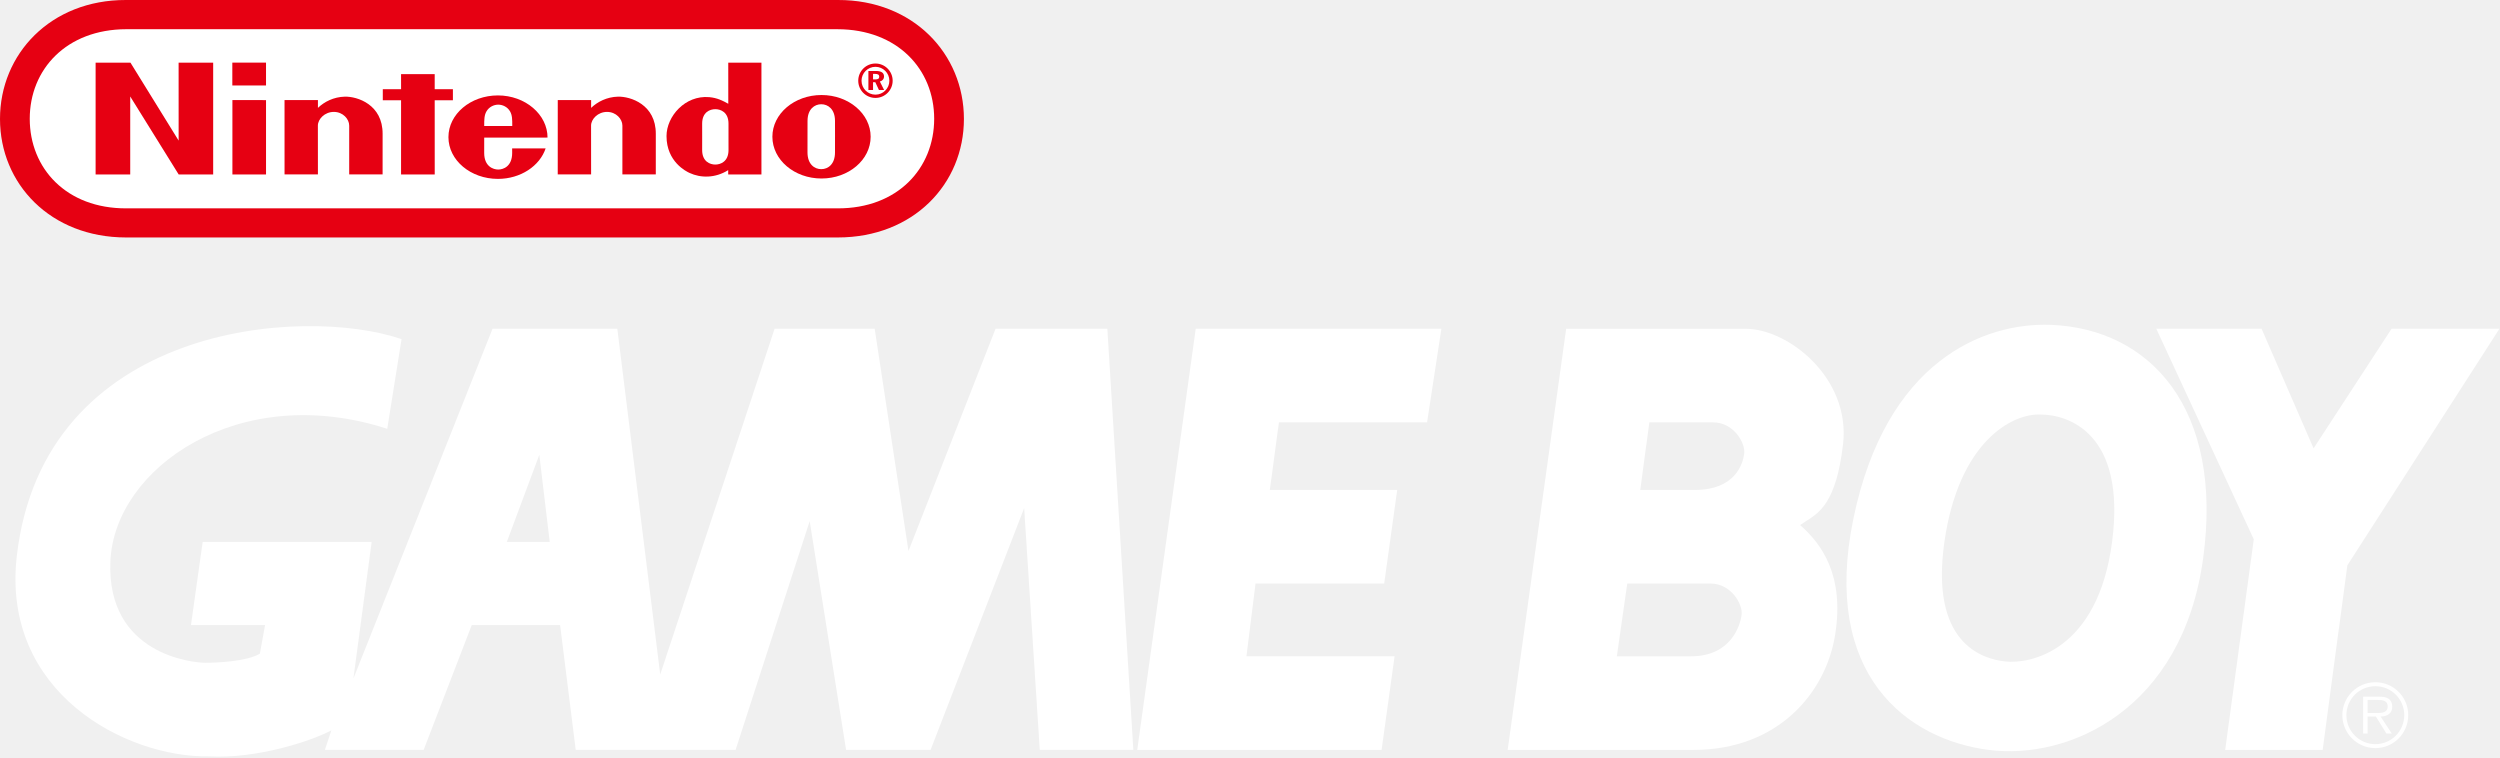
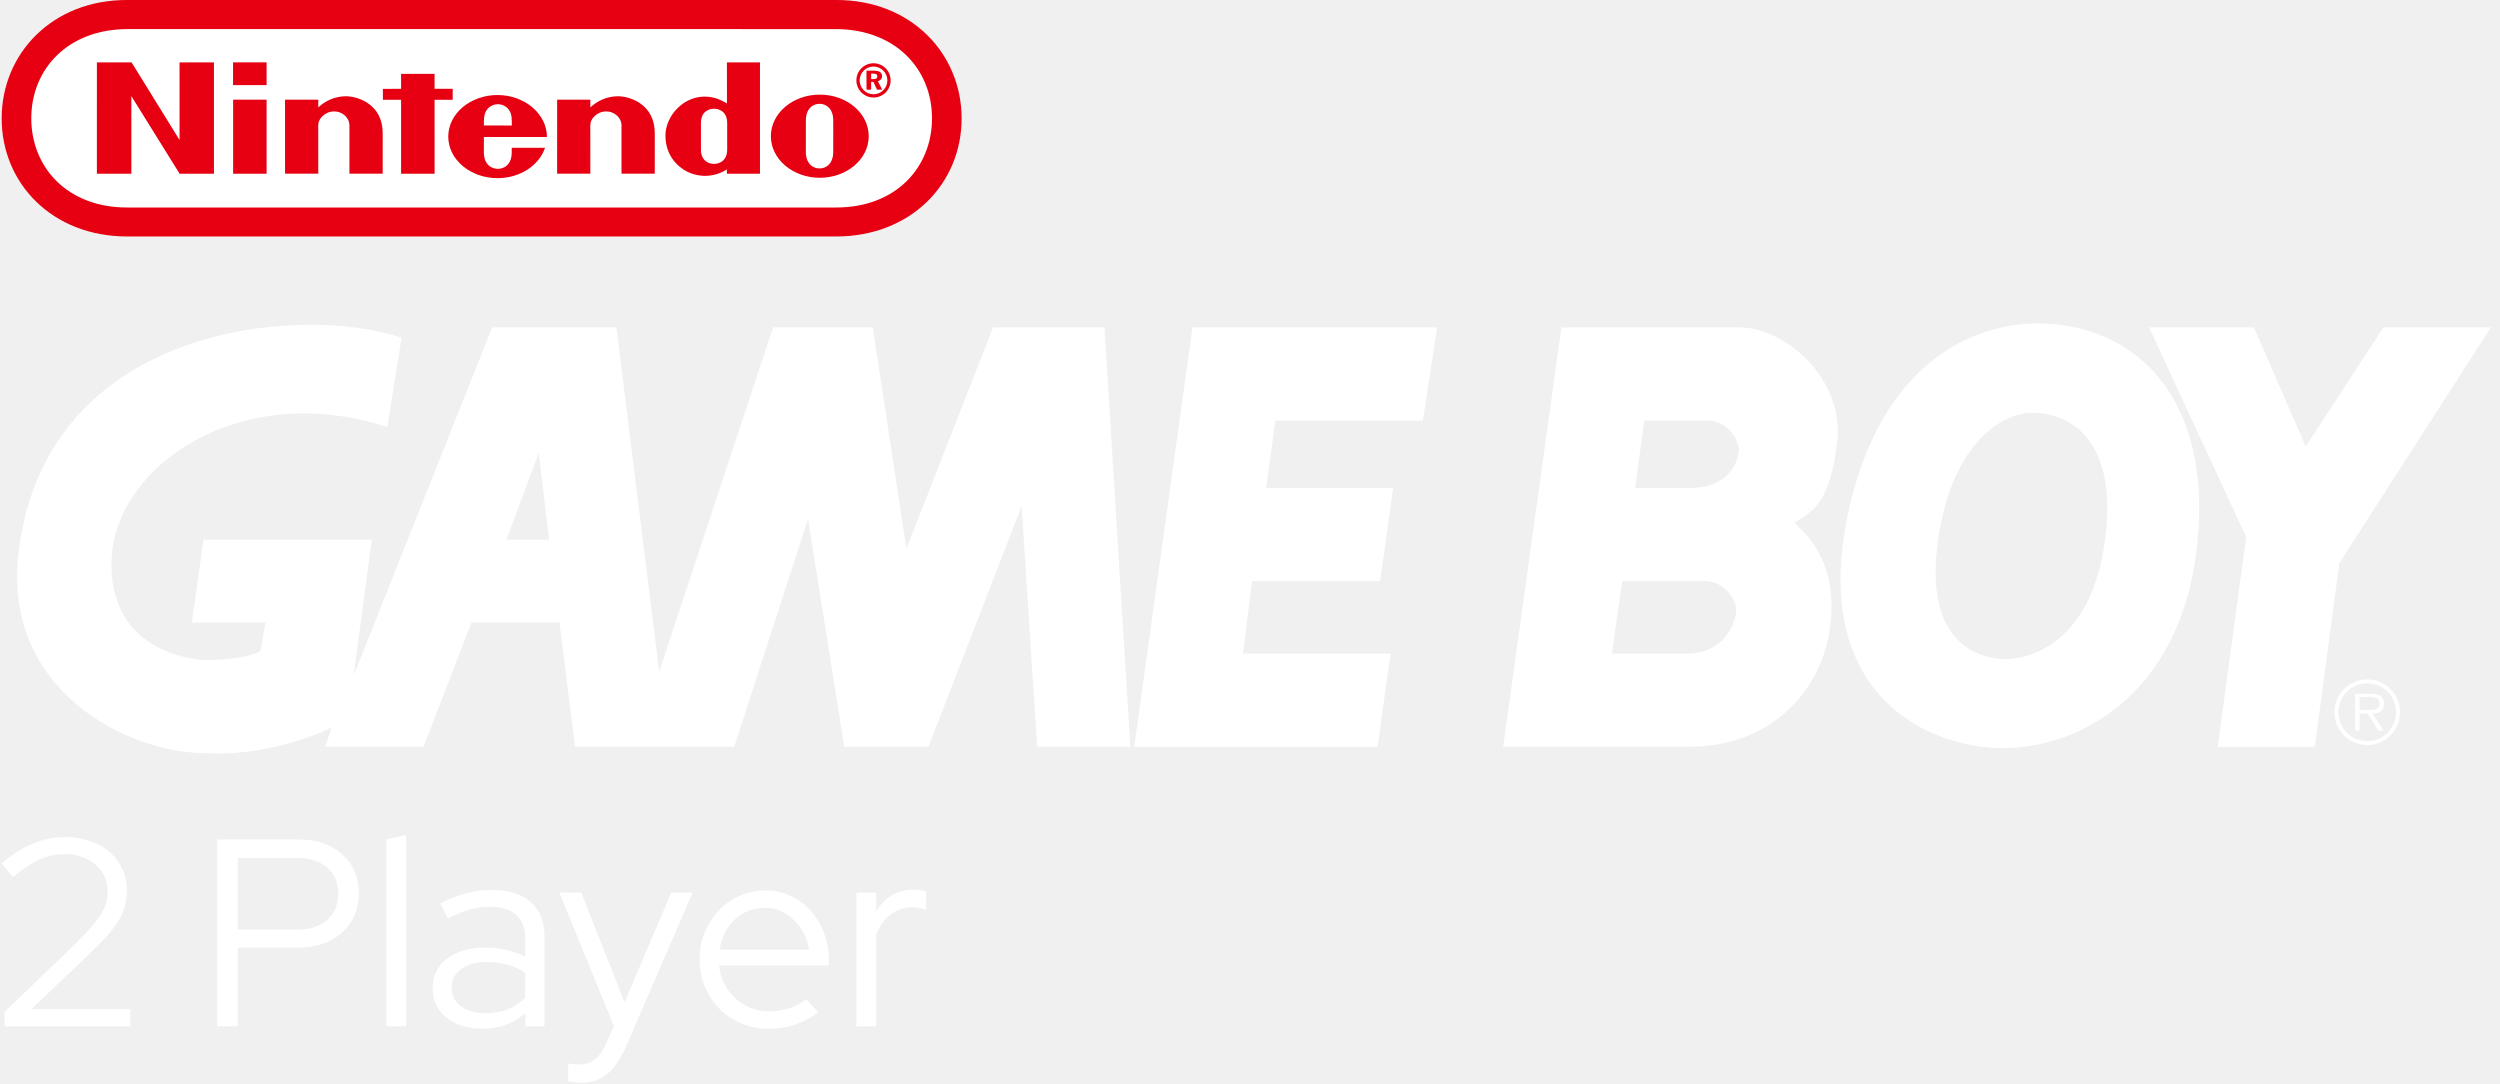
- <svg xmlns="http://www.w3.org/2000/svg" width="485" height="147" viewBox="0 0 485 147" fill="none">
-   <path d="M24.458 46.068C9.797 46.063 0 35.673 0 23.075C0 10.477 9.819 -0.032 24.436 7.41949e-05H162.564C177.181 -0.032 187 10.477 187 23.075C187 35.673 177.203 46.063 162.542 46.068H24.458Z" fill="#E60012" />
-   <path d="M24.503 5.667C12.896 5.689 5.771 13.447 5.771 23.045C5.771 32.641 12.851 40.464 24.503 40.421H162.497C174.149 40.461 181.231 32.641 181.231 23.045C181.231 13.45 174.107 5.692 162.5 5.669L24.503 5.667Z" fill="white" />
-   <path fill-rule="evenodd" clip-rule="evenodd" d="M166.5 15.66C166.5 13.817 167.995 12.322 169.838 12.322C171.68 12.322 173.175 13.817 173.175 15.66C173.175 17.503 171.68 18.997 169.838 18.997C167.995 18.997 166.5 17.503 166.5 15.66ZM169.837 18.362C171.327 18.362 172.537 17.152 172.537 15.662C172.537 14.17 171.327 12.963 169.837 12.963C168.347 12.963 167.138 14.172 167.138 15.662C167.138 17.152 168.347 18.362 169.837 18.362Z" fill="#E60012" />
-   <path fill-rule="evenodd" clip-rule="evenodd" d="M171.499 14.833C171.499 14.125 170.975 13.768 169.92 13.768H168.469V17.465H169.371V15.95H169.81L170.518 17.465H171.519L170.692 15.814C171.196 15.687 171.499 15.32 171.499 14.833ZM169.81 15.409H169.371V14.334H169.766C170.307 14.334 170.573 14.5 170.573 14.885C170.573 15.253 170.324 15.409 169.81 15.409Z" fill="#E60012" />
-   <path fill-rule="evenodd" clip-rule="evenodd" d="M99.361 29.668C99.361 28.859 99.356 28.794 99.356 28.794L105.852 28.789C104.717 32.194 101 34.705 96.599 34.705C91.295 34.705 86.996 31.081 86.996 26.609C86.996 22.136 91.295 18.511 96.599 18.511C101.904 18.511 106.222 22.216 106.222 26.688C106.222 26.696 93.937 26.691 93.937 26.691C93.937 26.691 93.932 28.879 93.932 29.668C93.932 32.306 95.698 32.892 96.661 32.892C97.625 32.892 99.361 32.306 99.361 29.668ZM94.369 21.617C93.954 22.337 93.927 23.182 93.937 24.446L99.378 24.448C99.388 23.184 99.371 22.34 98.956 21.617C98.447 20.729 97.511 20.307 96.662 20.301C96.663 20.301 96.663 20.301 96.664 20.301H96.661C96.662 20.301 96.662 20.301 96.662 20.301C95.814 20.307 94.878 20.729 94.369 21.617Z" fill="#E60012" />
-   <path d="M119.875 18.752C122.314 18.682 127.261 20.279 127.226 25.988C127.221 27.001 127.224 33.835 127.224 33.835H120.744C120.744 33.835 120.744 25.265 120.744 24.364C120.744 23.107 119.543 21.709 117.764 21.709C115.989 21.709 114.668 23.107 114.668 24.364C114.668 24.98 114.675 33.835 114.675 33.835H108.201L108.206 19.415L114.678 19.41C114.678 19.41 114.67 20.57 114.678 20.927C115.924 19.738 117.722 18.814 119.875 18.752L119.875 18.752Z" fill="#E60012" />
-   <path d="M66.876 18.752C69.315 18.682 74.261 20.279 74.227 25.988C74.222 27.001 74.224 33.835 74.224 33.835H67.745C67.745 33.835 67.745 25.265 67.745 24.364C67.745 23.107 66.543 21.709 64.765 21.709C62.989 21.709 61.668 23.107 61.668 24.364C61.668 24.98 61.676 33.835 61.676 33.835H55.202L55.199 19.415L61.678 19.41C61.678 19.41 61.671 20.57 61.678 20.927C62.925 19.738 64.72 18.814 66.876 18.752L66.876 18.752Z" fill="#E60012" />
-   <path fill-rule="evenodd" clip-rule="evenodd" d="M147.719 12.153H141.282H141.282C141.282 12.153 141.282 16.795 141.287 20.132C140.244 19.546 139.144 18.983 137.597 18.846C132.896 18.434 129.305 22.591 129.305 26.398C129.305 31.416 133.176 33.274 133.765 33.547C135.958 34.57 138.774 34.573 141.269 33.006C141.269 33.14 141.272 33.84 141.272 33.84H147.719V12.153ZM141.329 23.979V26.557H141.329C141.329 26.557 141.332 28.188 141.332 29.115C141.332 31.342 139.789 31.926 138.774 31.926C137.738 31.926 136.218 31.342 136.218 29.115C136.218 28.347 136.221 26.549 136.221 26.549C136.221 26.549 136.218 24.719 136.218 23.979C136.218 21.749 137.738 21.18 138.776 21.18C139.789 21.18 141.329 21.749 141.329 23.979Z" fill="#E60012" />
-   <path fill-rule="evenodd" clip-rule="evenodd" d="M149.842 26.532C149.842 22.059 154.108 18.434 159.373 18.434C164.637 18.434 168.904 22.059 168.904 26.532C168.904 31.005 164.637 34.63 159.373 34.63C154.111 34.63 149.842 31.005 149.842 26.532ZM161.99 29.569C161.99 28.695 161.993 26.515 161.993 26.515L161.995 26.522C161.989 26.052 161.99 24.895 161.99 24.009C161.99 23.806 161.99 23.616 161.99 23.453C161.99 21.163 160.627 20.222 159.326 20.222C158.027 20.222 156.661 21.163 156.661 23.453C156.661 24.327 156.656 26.46 156.656 26.46C156.656 26.46 156.654 28.695 156.654 29.569C156.654 31.869 158.017 32.817 159.326 32.817C160.632 32.817 161.99 31.869 161.99 29.569Z" fill="#E60012" />
-   <path d="M45.072 16.581V12.148H51.608V16.581H45.072Z" fill="#E60012" />
-   <path d="M45.087 33.84V19.417L51.609 19.42V33.84L45.087 33.84Z" fill="#E60012" />
-   <path d="M77.805 33.84L77.808 19.447H74.262V17.306L77.81 17.304L77.805 14.383H84.332V17.302H87.863V19.447H84.332L84.337 33.84L77.805 33.84Z" fill="#E60012" />
-   <path d="M18.548 33.84L18.55 12.153H25.308L34.655 27.277L34.65 12.153H41.355V33.84H34.66L25.263 18.717V33.84H18.548Z" fill="#E60012" />
-   <path d="M418.322 63.779H438.746L448.835 86.982L463.964 63.779H484.887L455.386 109.675L450.596 145.484H431.685L437.233 104.626L418.322 63.779Z" fill="white" />
-   <path d="M268.028 145.484L270.55 127.32H241.808L243.572 113.205H268.533L271.058 95.049H246.347L248.113 81.934H276.853L279.629 63.779H231.972L220.624 145.484H268.028Z" fill="white" />
-   <path fill-rule="evenodd" clip-rule="evenodd" d="M108.662 121.269H91.516L82.188 145.477H63.023L64.282 141.693C60.501 143.711 49.909 147.243 40.578 146.738C24.441 146.988 0.233 134.379 3.258 107.903C8.4 62.905 58.735 59.236 77.901 65.791L75.125 83.19C46.379 73.861 22.171 90.755 21.415 108.91C20.66 127.067 37.553 128.579 39.823 128.579C42.092 128.579 47.891 128.326 50.413 126.815L51.423 121.268H37.048L39.319 105.129H72.1L68.569 131.605L95.551 63.776H119.759L128.082 130.851L150.271 63.776H169.687L176.244 106.894L193.138 63.776H214.825L219.869 145.477H201.714L198.687 98.575L180.532 145.477H164.141L157.079 101.096L142.705 145.477H111.69L108.662 121.269ZM104.627 88.237L98.323 105.13H106.646L104.627 88.237Z" fill="white" />
-   <path fill-rule="evenodd" clip-rule="evenodd" d="M359.564 100.597C365.868 70.083 384.78 62.518 397.894 63.023C417.056 63.781 431.433 79.16 427.397 108.412C423.363 137.663 401.425 147.497 385.788 145.48C370.154 143.463 353.261 131.107 359.564 100.597ZM409.743 105.133C412.518 83.954 401.171 80.423 395.876 80.423C390.325 80.17 379.987 85.718 377.214 105.133C374.44 124.551 384.273 127.826 389.066 128.331C393.857 128.837 406.969 126.315 409.743 105.133Z" fill="white" />
-   <path fill-rule="evenodd" clip-rule="evenodd" d="M303.836 63.782L292.489 145.482L328.548 145.481C344.939 145.481 354.269 134.388 356.036 123.038C357.8 111.691 353.514 105.638 349.225 101.858C349.588 101.595 349.971 101.353 350.368 101.103C353.01 99.437 356.233 97.406 357.548 86.224C359.06 73.364 346.958 63.782 338.634 63.782H303.836ZM318.207 95.05H328.799C336.617 95.05 338.13 90.006 338.379 87.99C338.632 85.972 336.364 81.937 332.33 81.937H319.974L318.207 95.05ZM313.669 127.325H328.044C335.858 127.325 337.624 121.275 337.874 119.256C338.128 117.239 335.858 113.206 331.824 113.206H315.688L313.669 127.325Z" fill="white" />
-   <path d="M460.825 133.123C457.714 133.123 455.202 135.631 455.202 138.727C455.202 141.856 457.712 144.366 460.825 144.366C463.92 144.366 466.428 141.856 466.428 138.727C466.426 135.63 463.916 133.123 460.825 133.123V132.352C464.351 132.352 467.198 135.213 467.198 138.727C467.198 142.274 464.351 145.134 460.825 145.134C457.277 145.133 454.417 142.274 454.417 138.727C454.417 135.212 457.277 132.353 460.825 132.353V133.123V133.123Z" fill="white" />
-   <path d="M459.312 135.793H461.354C462.242 135.793 463.209 135.925 463.209 137.031C463.209 138.485 461.655 138.32 460.65 138.32L459.312 138.318V139.006H460.921L462.961 142.302H463.998L461.839 139.006C463.111 138.973 464.097 138.455 464.097 137.049C464.097 136.445 463.831 135.811 463.296 135.508C462.761 135.191 462.157 135.158 461.554 135.158H458.446V142.3H459.313V135.793H459.312Z" fill="white" />
+ <svg xmlns="http://www.w3.org/2000/svg" width="487" height="211" viewBox="0 0 487 211" fill="none">
+   <path d="M24.782 46.068C10.121 46.063 0.324 35.673 0.324 23.075C0.324 10.477 10.143 -0.032 24.76 7.41949e-05H162.888C177.505 -0.032 187.324 10.477 187.324 23.075C187.324 35.673 177.527 46.063 162.866 46.068H24.782Z" fill="#E60012" />
+   <path d="M24.827 5.667C13.22 5.689 6.095 13.447 6.095 23.045C6.095 32.641 13.175 40.464 24.827 40.421H162.821C174.473 40.461 181.555 32.641 181.555 23.045C181.555 13.45 174.43 5.692 162.823 5.669L24.827 5.667Z" fill="white" />
+   <path fill-rule="evenodd" clip-rule="evenodd" d="M166.824 15.66C166.824 13.817 168.319 12.322 170.162 12.322C172.004 12.322 173.499 13.817 173.499 15.66C173.499 17.503 172.004 18.997 170.162 18.997C168.319 18.997 166.824 17.503 166.824 15.66ZM170.161 18.362C171.651 18.362 172.861 17.152 172.861 15.662C172.861 14.17 171.651 12.963 170.161 12.963C168.671 12.963 167.462 14.172 167.462 15.662C167.462 17.152 168.671 18.362 170.161 18.362Z" fill="#E60012" />
+   <path fill-rule="evenodd" clip-rule="evenodd" d="M171.823 14.833C171.823 14.125 171.299 13.768 170.244 13.768H168.793V17.465H169.695V15.95H170.134L170.842 17.465H171.843L171.016 15.814C171.52 15.687 171.823 15.32 171.823 14.833ZM170.135 15.409H169.695V14.334H170.09C170.631 14.334 170.897 14.5 170.897 14.885C170.897 15.253 170.649 15.409 170.135 15.409Z" fill="#E60012" />
+   <path fill-rule="evenodd" clip-rule="evenodd" d="M99.685 29.668C99.685 28.859 99.68 28.794 99.68 28.794L106.176 28.789C105.041 32.194 101.324 34.705 96.923 34.705C91.619 34.705 87.32 31.081 87.32 26.609C87.32 22.136 91.619 18.511 96.923 18.511C102.228 18.511 106.546 22.216 106.546 26.688C106.546 26.696 94.261 26.691 94.261 26.691C94.261 26.691 94.256 28.879 94.256 29.668C94.256 32.306 96.022 32.892 96.985 32.892C97.949 32.892 99.685 32.306 99.685 29.668ZM94.693 21.617C94.278 22.337 94.251 23.182 94.261 24.446L99.702 24.448C99.712 23.184 99.695 22.34 99.28 21.617C98.771 20.729 97.835 20.307 96.987 20.301C96.987 20.301 96.987 20.301 96.988 20.301H96.985C96.986 20.301 96.986 20.301 96.987 20.301C96.138 20.307 95.202 20.729 94.693 21.617Z" fill="#E60012" />
+   <path d="M120.199 18.752C122.638 18.682 127.585 20.279 127.55 25.988C127.545 27.001 127.547 33.835 127.547 33.835H121.068C121.068 33.835 121.068 25.265 121.068 24.364C121.068 23.107 119.867 21.709 118.088 21.709C116.313 21.709 114.992 23.107 114.992 24.364C114.992 24.98 114.999 33.835 114.999 33.835H108.525L108.53 19.415L115.002 19.41C115.002 19.41 114.994 20.57 115.002 20.927C116.248 19.738 118.046 18.814 120.199 18.752L120.199 18.752Z" fill="#E60012" />
+   <path d="M67.2 18.752C69.639 18.682 74.585 20.279 74.551 25.988C74.546 27.001 74.548 33.835 74.548 33.835H68.069C68.069 33.835 68.069 25.265 68.069 24.364C68.069 23.107 66.867 21.709 65.089 21.709C63.313 21.709 61.992 23.107 61.992 24.364C61.992 24.98 62 33.835 62 33.835H55.526L55.523 19.415L62.002 19.41C62.002 19.41 61.995 20.57 62.002 20.927C63.249 19.738 65.044 18.814 67.2 18.752L67.2 18.752Z" fill="#E60012" />
+   <path fill-rule="evenodd" clip-rule="evenodd" d="M148.043 12.153H141.606H141.606C141.606 12.153 141.606 16.795 141.611 20.132C140.568 19.546 139.468 18.983 137.921 18.846C133.22 18.434 129.629 22.591 129.629 26.398C129.629 31.416 133.5 33.274 134.089 33.547C136.282 34.57 139.098 34.573 141.593 33.006C141.593 33.14 141.596 33.84 141.596 33.84H148.043V12.153ZM141.653 23.979V26.557H141.653C141.653 26.557 141.656 28.188 141.656 29.115C141.656 31.342 140.113 31.926 139.098 31.926C138.062 31.926 136.542 31.342 136.542 29.115C136.542 28.347 136.545 26.549 136.545 26.549C136.545 26.549 136.542 24.719 136.542 23.979C136.542 21.749 138.062 21.18 139.1 21.18C140.113 21.18 141.653 21.749 141.653 23.979Z" fill="#E60012" />
+   <path fill-rule="evenodd" clip-rule="evenodd" d="M150.166 26.532C150.166 22.059 154.432 18.434 159.697 18.434C164.961 18.434 169.228 22.059 169.228 26.532C169.228 31.005 164.961 34.63 159.697 34.63C154.435 34.63 150.166 31.005 150.166 26.532ZM162.314 29.569C162.314 28.695 162.317 26.515 162.317 26.515L162.319 26.522C162.313 26.052 162.314 24.895 162.314 24.009C162.314 23.806 162.314 23.616 162.314 23.453C162.314 21.163 160.951 20.222 159.65 20.222C158.351 20.222 156.985 21.163 156.985 23.453C156.985 24.327 156.98 26.46 156.98 26.46C156.98 26.46 156.978 28.695 156.978 29.569C156.978 31.869 158.341 32.817 159.65 32.817C160.956 32.817 162.314 31.869 162.314 29.569Z" fill="#E60012" />
+   <path d="M45.397 16.581V12.148H51.933V16.581H45.397Z" fill="#E60012" />
+   <path d="M45.411 33.84V19.417L51.933 19.42V33.84L45.411 33.84Z" fill="#E60012" />
+   <path d="M78.129 33.84L78.132 19.447H74.586V17.306L78.134 17.304L78.129 14.383H84.656V17.302H88.187V19.447H84.656L84.661 33.84L78.129 33.84Z" fill="#E60012" />
+   <path d="M18.872 33.84L18.874 12.153H25.631L34.979 27.277L34.974 12.153H41.679V33.84H34.984L25.587 18.717V33.84H18.872Z" fill="#E60012" />
+   <path d="M418.646 63.779H439.071L449.159 86.982L464.288 63.779H485.211L455.71 109.675L450.92 145.484H432.01L437.557 104.626L418.646 63.779Z" fill="white" />
+   <path d="M268.351 145.484L270.873 127.32H242.131L243.896 113.205H268.856L271.382 95.049H246.67L248.437 81.934H277.177L279.953 63.779H232.295L220.948 145.484H268.351Z" fill="white" />
+   <path fill-rule="evenodd" clip-rule="evenodd" d="M108.986 121.269H91.84L82.512 145.477H63.347L64.606 141.693C60.825 143.711 50.233 147.243 40.903 146.738C24.765 146.988 0.557 134.379 3.582 107.903C8.724 62.905 59.059 59.236 78.225 65.791L75.449 83.19C46.703 73.861 22.495 90.755 21.739 108.91C20.984 127.067 37.877 128.579 40.147 128.579C42.416 128.579 48.215 128.326 50.737 126.815L51.747 121.268H37.372L39.643 105.129H72.424L68.893 131.605L95.875 63.776H120.083L128.406 130.851L150.595 63.776H170.011L176.568 106.894L193.462 63.776H215.149L220.193 145.477H202.038L199.011 98.575L180.856 145.477H164.465L157.403 101.096L143.029 145.477H112.014L108.986 121.269ZM104.951 88.237L98.647 105.13H106.97L104.951 88.237Z" fill="white" />
+   <path fill-rule="evenodd" clip-rule="evenodd" d="M359.888 100.597C366.192 70.083 385.104 62.518 398.218 63.023C417.379 63.781 431.756 79.16 427.72 108.412C423.686 137.663 401.749 147.497 386.112 145.48C370.478 143.463 353.584 131.107 359.888 100.597ZM410.067 105.133C412.841 83.954 401.495 80.423 396.2 80.423C390.649 80.17 380.311 85.718 377.538 105.133C374.764 124.551 384.597 127.826 389.39 128.331C394.181 128.837 407.292 126.315 410.067 105.133Z" fill="white" />
+   <path fill-rule="evenodd" clip-rule="evenodd" d="M304.16 63.782L292.813 145.482L328.872 145.481C345.263 145.481 354.593 134.388 356.36 123.038C358.124 111.691 353.838 105.638 349.549 101.858C349.911 101.595 350.295 101.353 350.692 101.103C353.334 99.437 356.557 97.406 357.872 86.224C359.384 73.364 347.282 63.782 338.958 63.782H304.16ZM318.531 95.05H329.123C336.94 95.05 338.453 90.006 338.703 87.99C338.956 85.972 336.688 81.937 332.654 81.937H320.297L318.531 95.05ZM313.993 127.325H328.368C336.182 127.325 337.948 121.275 338.198 119.256C338.452 117.239 336.182 113.206 332.148 113.206H316.012L313.993 127.325Z" fill="white" />
+   <path d="M461.149 133.123C458.038 133.123 455.527 135.631 455.527 138.727C455.527 141.856 458.037 144.366 461.149 144.366C464.244 144.366 466.753 141.856 466.753 138.727C466.75 135.63 464.24 133.123 461.149 133.123V132.352C464.675 132.352 467.523 135.213 467.523 138.727C467.523 142.274 464.675 145.134 461.149 145.134C457.601 145.133 454.741 142.274 454.741 138.727C454.741 135.212 457.601 132.353 461.149 132.353V133.123V133.123Z" fill="white" />
+   <path d="M459.636 135.793H461.678C462.566 135.793 463.533 135.925 463.533 137.031C463.533 138.485 461.979 138.32 460.974 138.32L459.636 138.318V139.006H461.245L463.285 142.302H464.321L462.163 139.006C463.435 138.973 464.421 138.455 464.421 137.049C464.421 136.445 464.155 135.811 463.619 135.508C463.085 135.191 462.48 135.158 461.878 135.158H458.77V142.3H459.637V135.793H459.636Z" fill="white" />
+   <path d="M0.896 199.925V197.117L14.676 183.857C17.068 181.5 18.715 179.611 19.616 178.189C20.517 176.733 20.968 175.191 20.968 173.561C20.968 171.481 20.171 169.765 18.576 168.413C17.016 167.061 15.04 166.385 12.648 166.385C10.88 166.385 9.216 166.732 7.656 167.425C6.131 168.119 4.432 169.263 2.56 170.857L0.324 168.205C2.3 166.472 4.311 165.189 6.356 164.357C8.401 163.491 10.516 163.057 12.7 163.057C14.433 163.057 16.045 163.317 17.536 163.837C19.027 164.357 20.292 165.068 21.332 165.969C22.407 166.871 23.239 167.963 23.828 169.245C24.417 170.493 24.712 171.863 24.712 173.353C24.712 174.428 24.591 175.433 24.348 176.369C24.14 177.305 23.741 178.259 23.152 179.229C22.597 180.165 21.835 181.188 20.864 182.297C19.893 183.372 18.663 184.62 17.172 186.041L6.096 196.597H25.388V199.925H0.896Z" fill="white" />
+   <path d="M42.331 199.925V163.525H58.139C61.675 163.525 64.518 164.496 66.667 166.437C68.817 168.344 69.891 170.875 69.891 174.029C69.891 177.184 68.799 179.732 66.615 181.673C64.466 183.615 61.641 184.585 58.139 184.585H46.335V199.925H42.331ZM57.827 167.113H46.335V181.101H57.827C60.289 181.101 62.247 180.477 63.703 179.229C65.159 177.947 65.888 176.231 65.888 174.081C65.888 171.932 65.159 170.233 63.703 168.985C62.247 167.737 60.289 167.113 57.827 167.113Z" fill="white" />
+   <path d="M79.119 162.641V199.925H75.271V163.525L79.119 162.641Z" fill="white" />
+   <path d="M93.898 200.393C91.055 200.393 88.732 199.665 86.93 198.209C85.162 196.753 84.278 194.864 84.278 192.541C84.278 190.115 85.214 188.191 87.086 186.769C88.958 185.313 91.488 184.585 94.678 184.585C96.064 184.585 97.399 184.741 98.682 185.053C99.999 185.365 101.212 185.799 102.322 186.353V182.921C102.322 180.841 101.732 179.281 100.554 178.241C99.375 177.167 97.659 176.629 95.406 176.629C94.123 176.629 92.823 176.82 91.506 177.201C90.223 177.548 88.802 178.12 87.242 178.917L85.786 175.953C87.658 175.052 89.391 174.393 90.986 173.977C92.58 173.561 94.175 173.353 95.77 173.353C99.063 173.353 101.594 174.133 103.362 175.693C105.164 177.253 106.066 179.489 106.066 182.401V199.925H102.322V197.377C101.143 198.383 99.843 199.145 98.422 199.665C97.035 200.151 95.527 200.393 93.898 200.393ZM87.97 192.437C87.97 193.893 88.576 195.089 89.79 196.025C91.038 196.927 92.632 197.377 94.574 197.377C96.134 197.377 97.555 197.135 98.838 196.649C100.12 196.164 101.282 195.401 102.322 194.361V189.473C101.247 188.745 100.086 188.225 98.838 187.913C97.624 187.567 96.272 187.393 94.782 187.393C92.702 187.393 91.038 187.861 89.79 188.797C88.576 189.699 87.97 190.912 87.97 192.437Z" fill="white" />
+   <path d="M118.07 203.305L119.578 199.873L108.97 173.873H113.234L121.658 195.245L130.758 173.873H134.918L121.97 203.825C120.861 206.321 119.63 208.124 118.278 209.233C116.926 210.343 115.21 210.897 113.13 210.897C112.645 210.897 112.177 210.863 111.726 210.793C111.31 210.759 110.964 210.707 110.686 210.637V207.153C111.033 207.223 111.362 207.275 111.674 207.309C112.021 207.344 112.42 207.361 112.87 207.361C114.049 207.361 115.054 207.032 115.886 206.373C116.718 205.715 117.446 204.692 118.07 203.305Z" fill="white" />
+   <path d="M159.422 197.169C157.966 198.244 156.441 199.059 154.846 199.613C153.286 200.133 151.57 200.393 149.698 200.393C147.826 200.393 146.058 200.047 144.394 199.353C142.765 198.66 141.344 197.707 140.13 196.493C138.952 195.28 138.016 193.859 137.322 192.229C136.629 190.565 136.282 188.78 136.282 186.873C136.282 185.001 136.612 183.251 137.27 181.621C137.964 179.992 138.882 178.571 140.026 177.357C141.17 176.144 142.522 175.191 144.082 174.497C145.677 173.804 147.358 173.457 149.126 173.457C150.86 173.457 152.472 173.804 153.962 174.497C155.488 175.191 156.788 176.144 157.862 177.357C158.972 178.571 159.838 179.992 160.462 181.621C161.121 183.251 161.45 185.001 161.45 186.873V188.069H140.078C140.356 190.635 141.413 192.767 143.25 194.465C145.088 196.164 147.289 197.013 149.854 197.013C151.206 197.013 152.524 196.805 153.806 196.389C155.089 195.973 156.164 195.384 157.03 194.621L159.422 197.169ZM149.022 176.837C146.769 176.837 144.81 177.6 143.146 179.125C141.517 180.651 140.529 182.609 140.182 185.001H157.602C157.256 182.713 156.268 180.789 154.638 179.229C153.044 177.635 151.172 176.837 149.022 176.837Z" fill="white" />
+   <path d="M166.83 199.925V173.873H170.678V177.565C171.441 176.213 172.446 175.173 173.694 174.445C174.942 173.683 176.363 173.301 177.958 173.301C178.443 173.301 178.877 173.336 179.258 173.405C179.639 173.44 180.021 173.527 180.402 173.665V177.201C179.951 177.063 179.501 176.959 179.05 176.889C178.599 176.785 178.149 176.733 177.698 176.733C176.103 176.733 174.699 177.201 173.486 178.137C172.273 179.039 171.337 180.356 170.678 182.089V199.925H166.83Z" fill="white" />
</svg>
